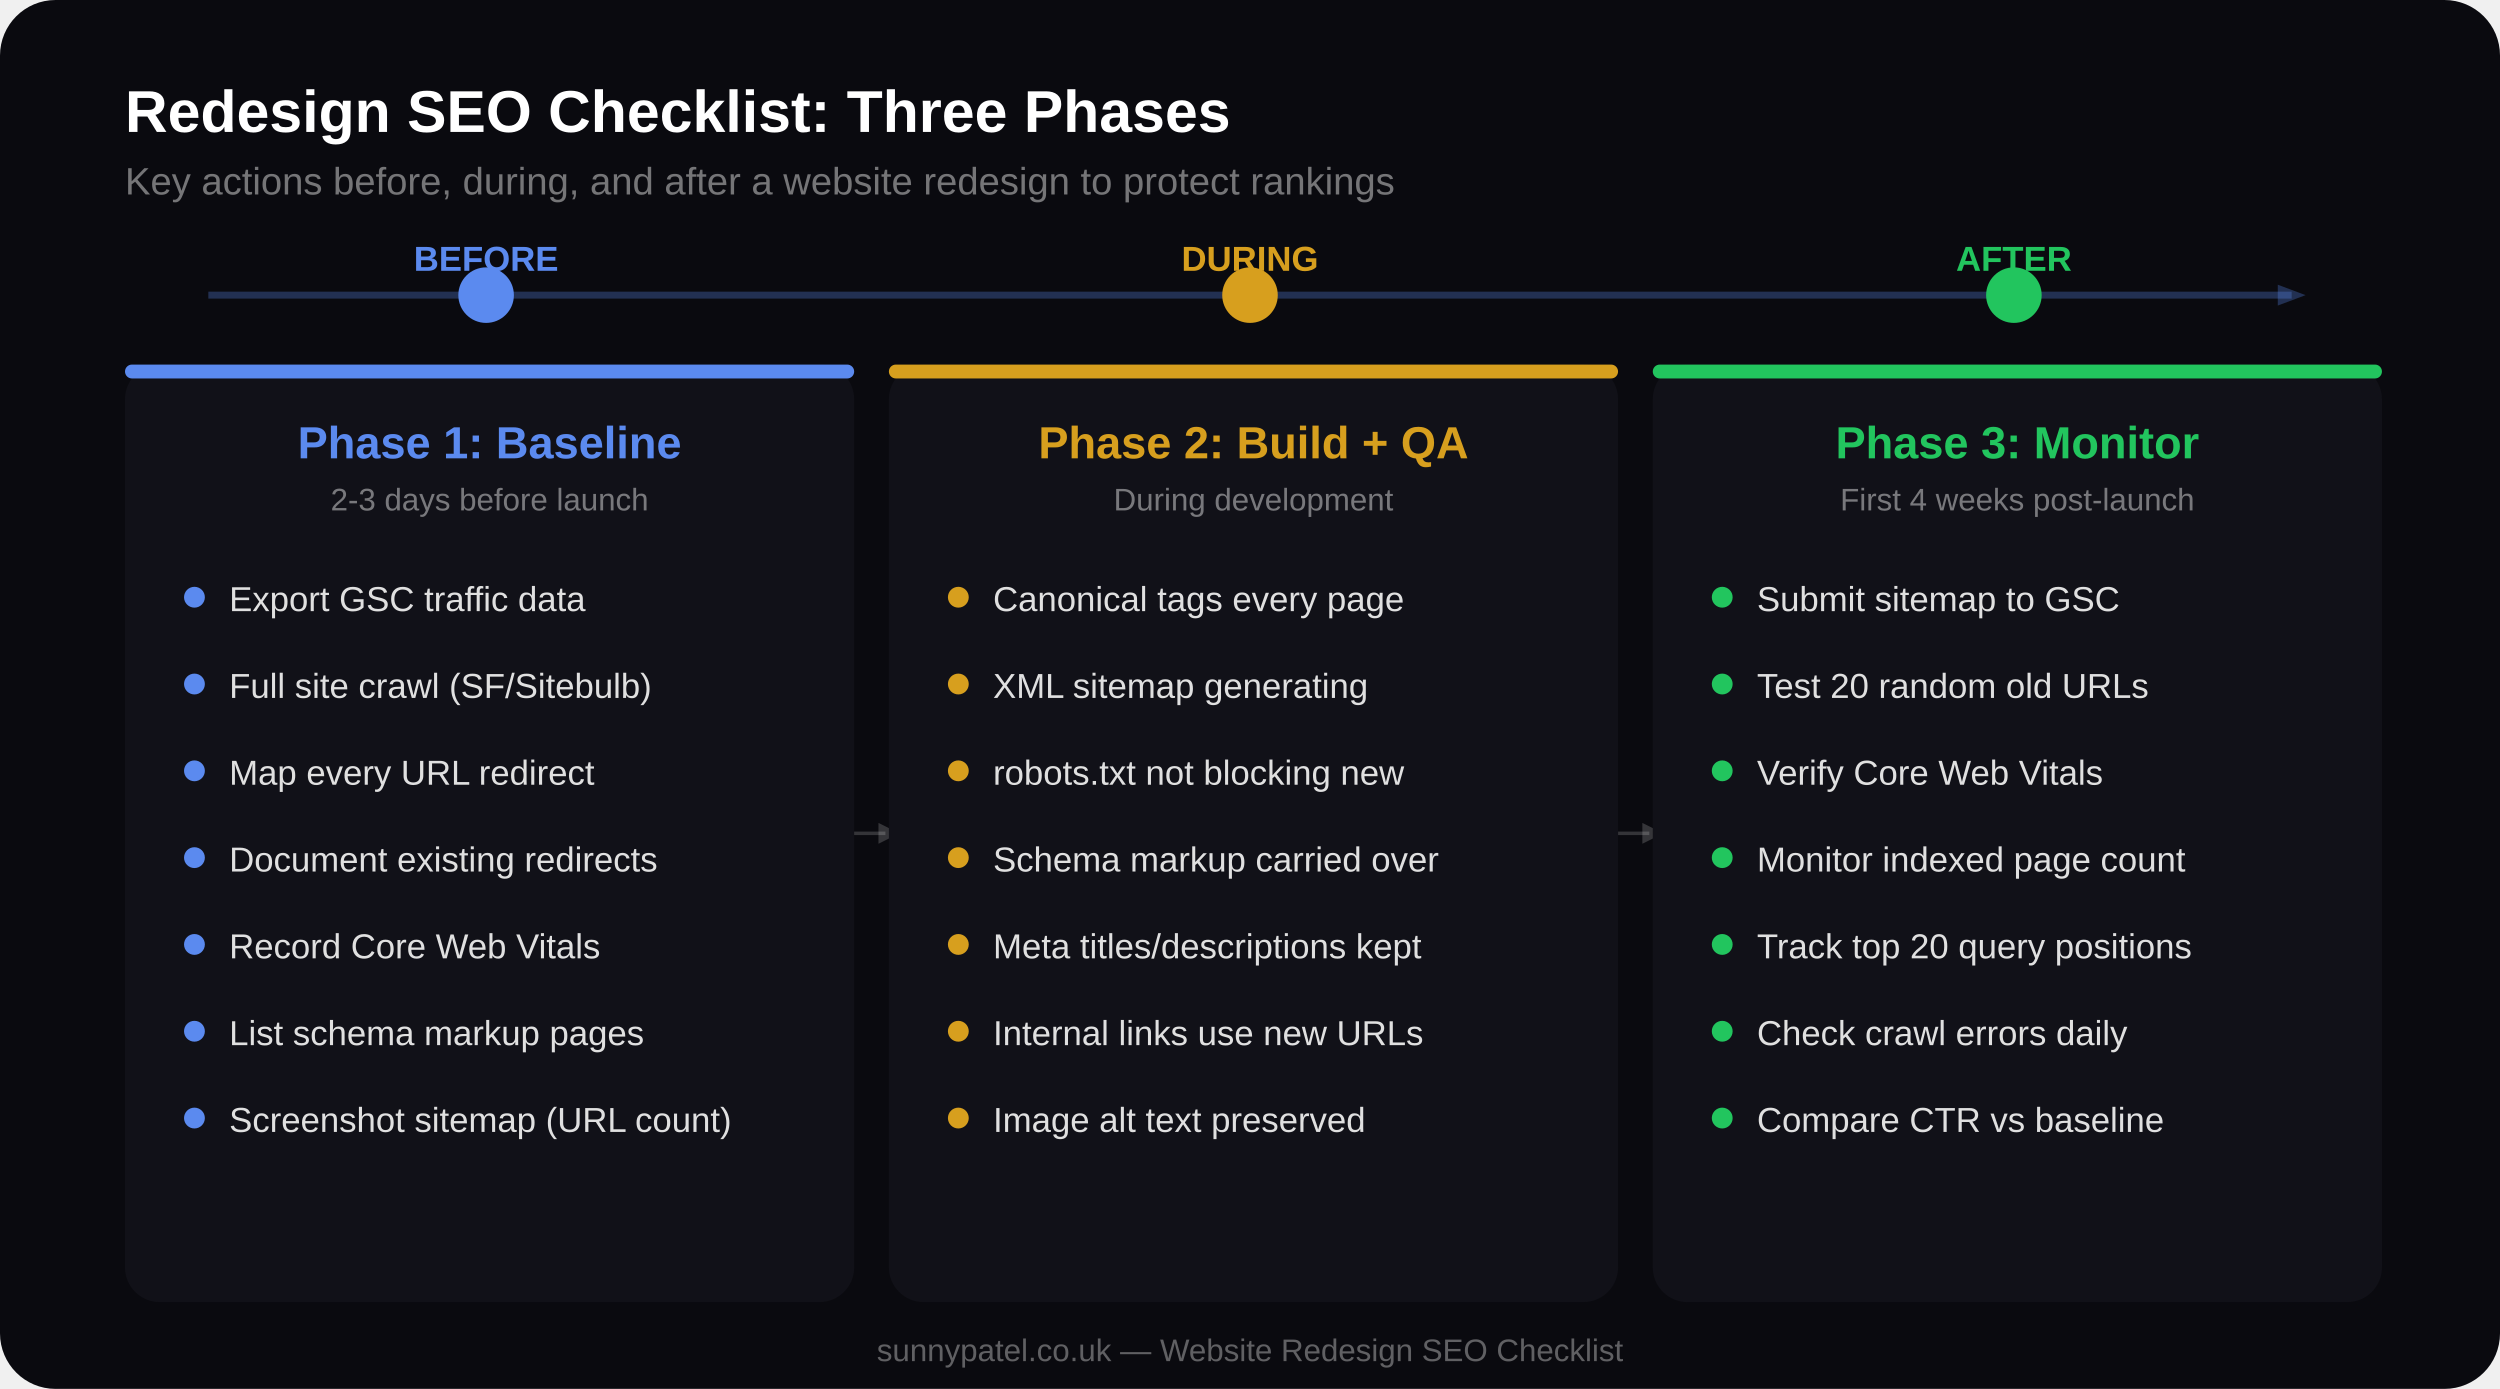
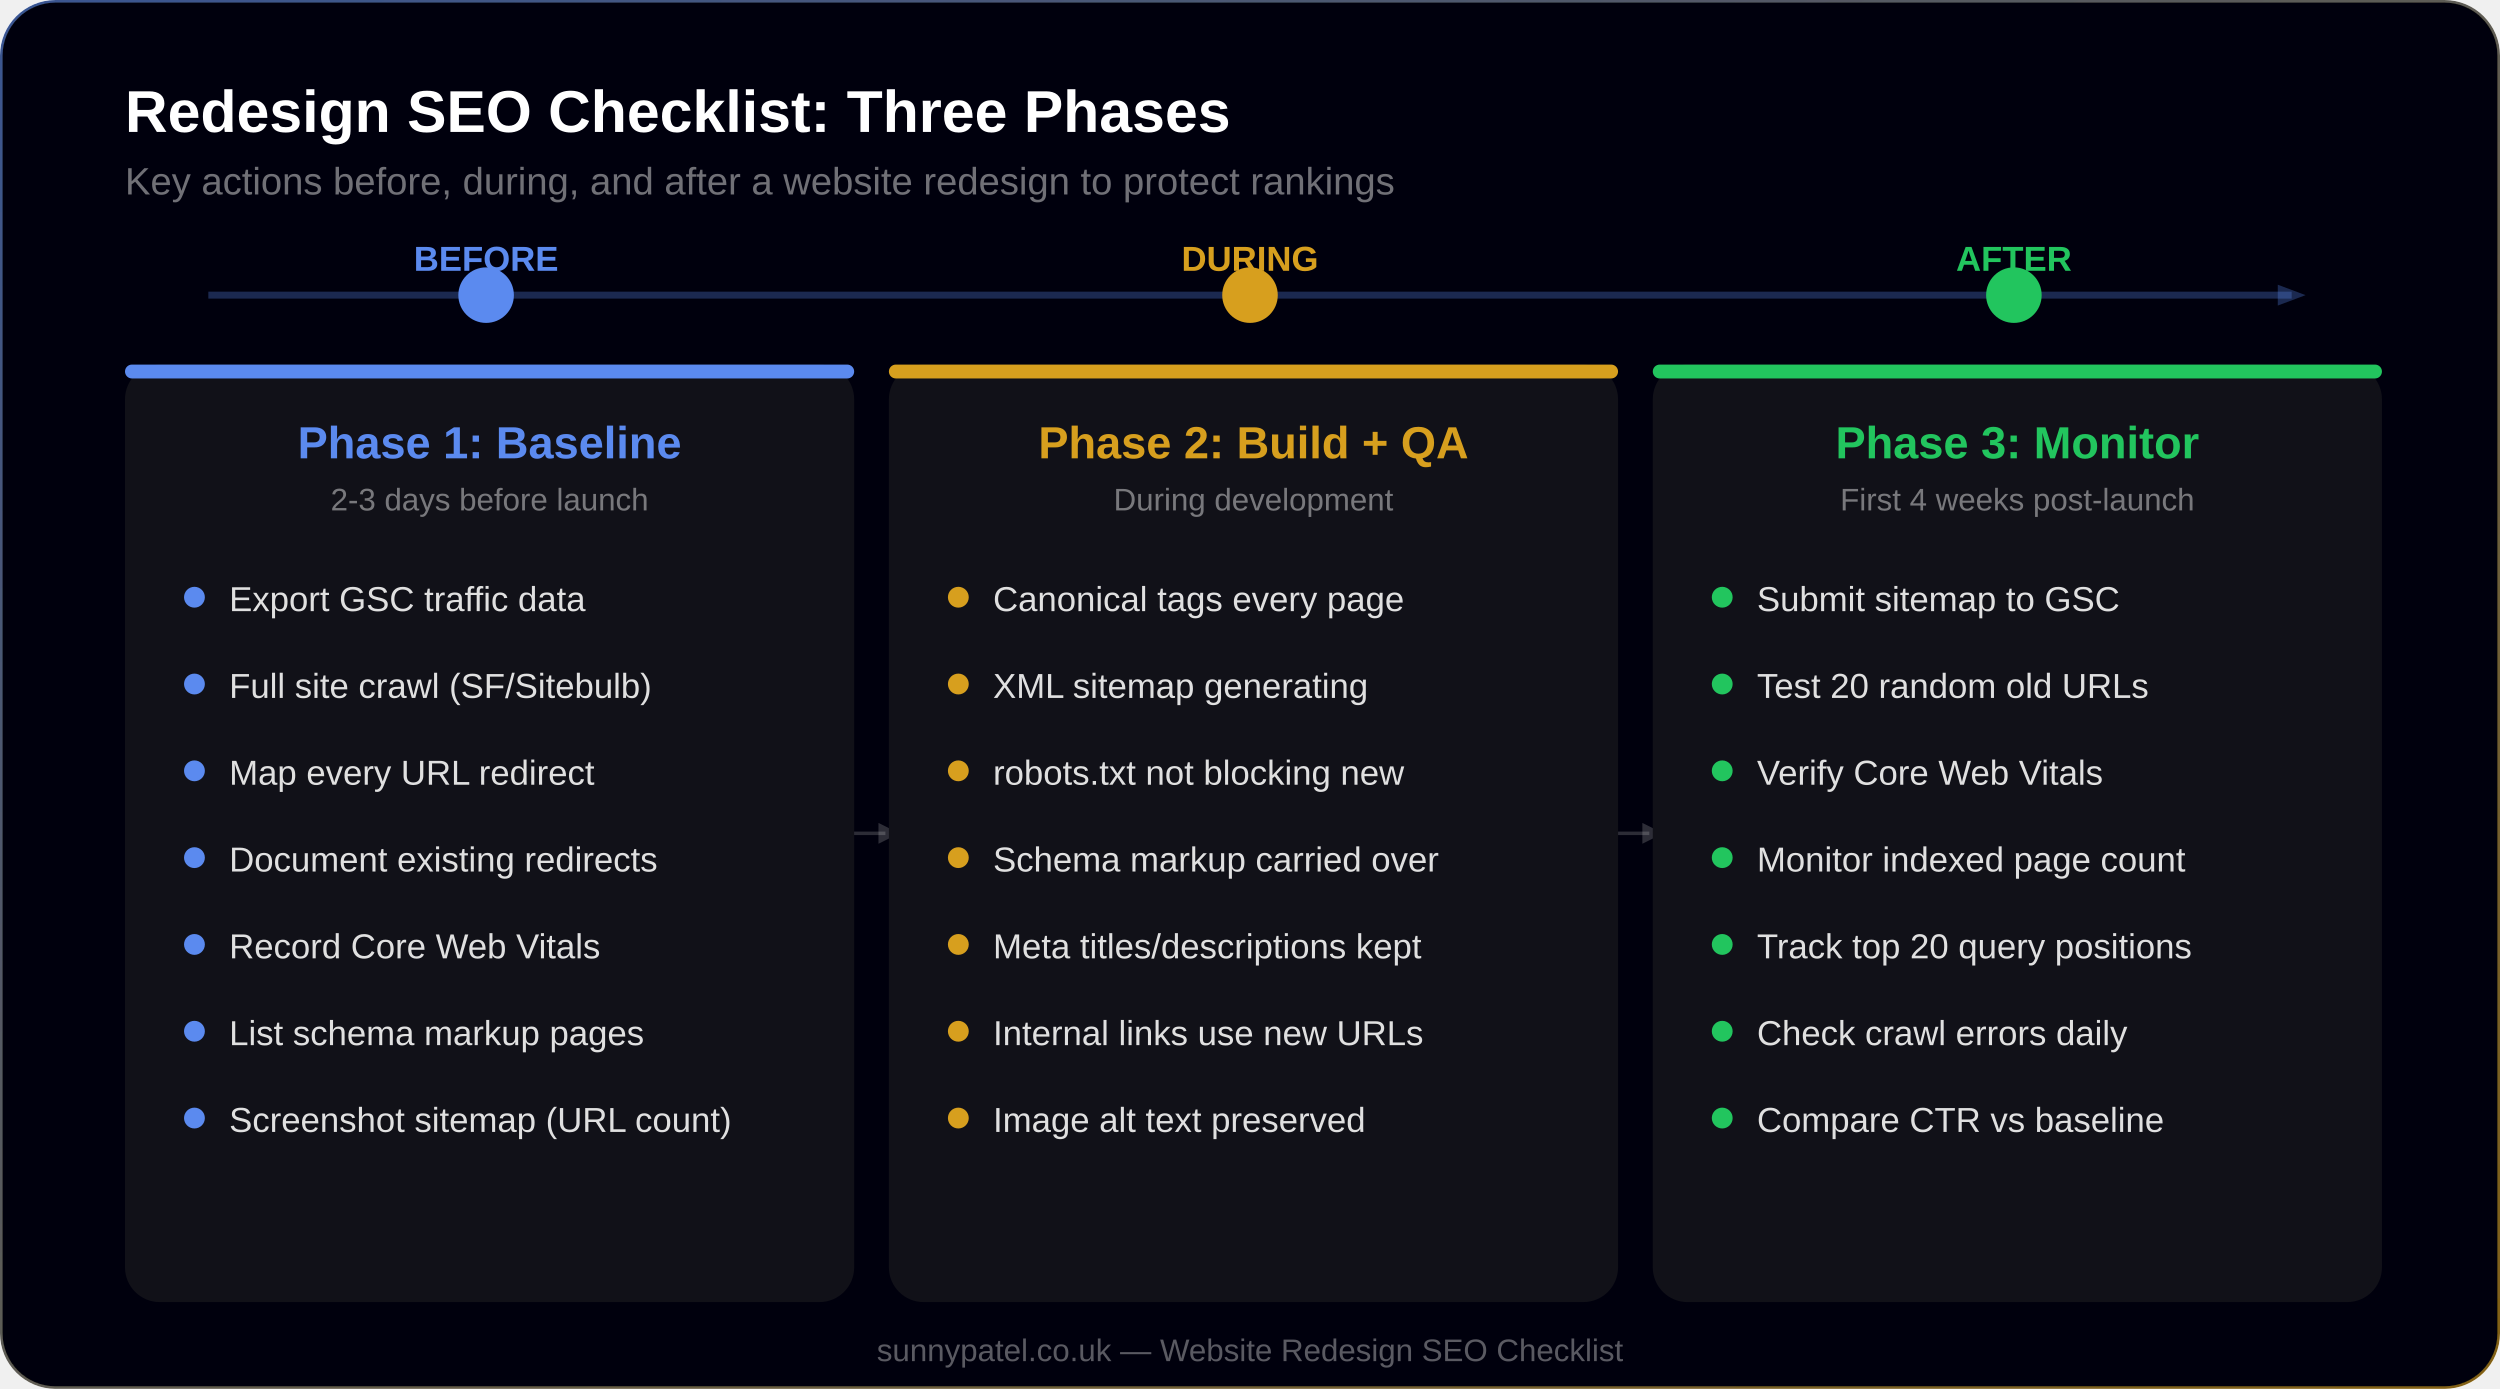
<svg xmlns="http://www.w3.org/2000/svg" viewBox="0 0 720 400" width="720" height="400">
  <defs>
+     <linearGradient id="brandFrameGrad" x1="0%" y1="0%" x2="100%" y2="100%">
+       <stop offset="0%" stop-color="#5B8AEF" />
+       <stop offset="100%" stop-color="#D79F1E" />
+     </linearGradient>
+     <filter id="brandFrameGlow" x="-20%" y="-20%" width="140%" height="140%">
+       <feGaussianBlur stdDeviation="3" result="b" />
+       <feMerge>
+         <feMergeNode in="b" />
+         <feMergeNode in="SourceGraphic" />
+       </feMerge>
+     </filter>
    <clipPath id="clip-phases">
      <rect x="0" y="0" width="720" height="400" rx="16" ry="16" />
    </clipPath>
  </defs>
  <g clip-path="url(#clip-phases)">
-     <rect width="720" height="400" fill="#0a0a0f" rx="16" ry="16" />
+     <rect width="720" height="400" fill="#050507" rx="16" ry="16" stroke="url(#brandFrameGrad)" stroke-width="1.5" stroke-opacity="0.6" filter="url(#brandFrameGlow)" />
    <text x="36" y="38" font-family="Arial, Helvetica, sans-serif" font-size="17" font-weight="bold" fill="#ffffff">Redesign SEO Checklist: Three Phases</text>
    <text x="36" y="56" font-family="Arial, Helvetica, sans-serif" font-size="11" fill="#e0e0e0" opacity="0.5">Key actions before, during, and after a website redesign to protect rankings</text>
    <line x1="60" y1="85" x2="660" y2="85" stroke="#5B8AEF" stroke-width="2" stroke-opacity="0.3" />
    <circle cx="140" cy="85" r="8" fill="#5B8AEF" />
    <circle cx="360" cy="85" r="8" fill="#d79f1e" />
    <circle cx="580" cy="85" r="8" fill="#22c55e" />
    <text x="140" y="78" font-family="Arial, Helvetica, sans-serif" font-size="10" font-weight="bold" fill="#5B8AEF" text-anchor="middle">BEFORE</text>
    <text x="360" y="78" font-family="Arial, Helvetica, sans-serif" font-size="10" font-weight="bold" fill="#d79f1e" text-anchor="middle">DURING</text>
    <text x="580" y="78" font-family="Arial, Helvetica, sans-serif" font-size="10" font-weight="bold" fill="#22c55e" text-anchor="middle">AFTER</text>
    <polygon points="656,82 664,85 656,88" fill="#5B8AEF" opacity="0.3" />
    <rect x="36" y="105" width="210" height="270" rx="10" fill="#111118" />
    <rect x="36" y="105" width="210" height="4" rx="2" fill="#5B8AEF" />
    <text x="141" y="132" font-family="Arial, Helvetica, sans-serif" font-size="13" font-weight="bold" fill="#5B8AEF" text-anchor="middle">Phase 1: Baseline</text>
    <text x="141" y="147" font-family="Arial, Helvetica, sans-serif" font-size="9" fill="#e0e0e0" opacity="0.5" text-anchor="middle">2-3 days before launch</text>
    <circle cx="56" cy="172" r="3" fill="#5B8AEF" />
    <text x="66" y="176" font-family="Arial, Helvetica, sans-serif" font-size="10" fill="#e0e0e0">Export GSC traffic data</text>
    <circle cx="56" cy="197" r="3" fill="#5B8AEF" />
    <text x="66" y="201" font-family="Arial, Helvetica, sans-serif" font-size="10" fill="#e0e0e0">Full site crawl (SF/Sitebulb)</text>
    <circle cx="56" cy="222" r="3" fill="#5B8AEF" />
    <text x="66" y="226" font-family="Arial, Helvetica, sans-serif" font-size="10" fill="#e0e0e0">Map every URL redirect</text>
    <circle cx="56" cy="247" r="3" fill="#5B8AEF" />
    <text x="66" y="251" font-family="Arial, Helvetica, sans-serif" font-size="10" fill="#e0e0e0">Document existing redirects</text>
    <circle cx="56" cy="272" r="3" fill="#5B8AEF" />
    <text x="66" y="276" font-family="Arial, Helvetica, sans-serif" font-size="10" fill="#e0e0e0">Record Core Web Vitals</text>
    <circle cx="56" cy="297" r="3" fill="#5B8AEF" />
    <text x="66" y="301" font-family="Arial, Helvetica, sans-serif" font-size="10" fill="#e0e0e0">List schema markup pages</text>
    <circle cx="56" cy="322" r="3" fill="#5B8AEF" />
    <text x="66" y="326" font-family="Arial, Helvetica, sans-serif" font-size="10" fill="#e0e0e0">Screenshot sitemap (URL count)</text>
    <line x1="246" y1="240" x2="255" y2="240" stroke="#e0e0e0" stroke-width="1" stroke-opacity="0.2" />
    <polygon points="253,237 259,240 253,243" fill="#e0e0e0" opacity="0.2" />
    <line x1="466" y1="240" x2="475" y2="240" stroke="#e0e0e0" stroke-width="1" stroke-opacity="0.2" />
    <polygon points="473,237 479,240 473,243" fill="#e0e0e0" opacity="0.2" />
    <rect x="256" y="105" width="210" height="270" rx="10" fill="#111118" />
    <rect x="256" y="105" width="210" height="4" rx="2" fill="#d79f1e" />
    <text x="361" y="132" font-family="Arial, Helvetica, sans-serif" font-size="13" font-weight="bold" fill="#d79f1e" text-anchor="middle">Phase 2: Build + QA</text>
    <text x="361" y="147" font-family="Arial, Helvetica, sans-serif" font-size="9" fill="#e0e0e0" opacity="0.5" text-anchor="middle">During development</text>
    <circle cx="276" cy="172" r="3" fill="#d79f1e" />
    <text x="286" y="176" font-family="Arial, Helvetica, sans-serif" font-size="10" fill="#e0e0e0">Canonical tags every page</text>
    <circle cx="276" cy="197" r="3" fill="#d79f1e" />
    <text x="286" y="201" font-family="Arial, Helvetica, sans-serif" font-size="10" fill="#e0e0e0">XML sitemap generating</text>
    <circle cx="276" cy="222" r="3" fill="#d79f1e" />
    <text x="286" y="226" font-family="Arial, Helvetica, sans-serif" font-size="10" fill="#e0e0e0">robots.txt not blocking new</text>
    <circle cx="276" cy="247" r="3" fill="#d79f1e" />
    <text x="286" y="251" font-family="Arial, Helvetica, sans-serif" font-size="10" fill="#e0e0e0">Schema markup carried over</text>
    <circle cx="276" cy="272" r="3" fill="#d79f1e" />
    <text x="286" y="276" font-family="Arial, Helvetica, sans-serif" font-size="10" fill="#e0e0e0">Meta titles/descriptions kept</text>
    <circle cx="276" cy="297" r="3" fill="#d79f1e" />
    <text x="286" y="301" font-family="Arial, Helvetica, sans-serif" font-size="10" fill="#e0e0e0">Internal links use new URLs</text>
    <circle cx="276" cy="322" r="3" fill="#d79f1e" />
    <text x="286" y="326" font-family="Arial, Helvetica, sans-serif" font-size="10" fill="#e0e0e0">Image alt text preserved</text>
    <rect x="476" y="105" width="210" height="270" rx="10" fill="#111118" />
    <rect x="476" y="105" width="210" height="4" rx="2" fill="#22c55e" />
    <text x="581" y="132" font-family="Arial, Helvetica, sans-serif" font-size="13" font-weight="bold" fill="#22c55e" text-anchor="middle">Phase 3: Monitor</text>
    <text x="581" y="147" font-family="Arial, Helvetica, sans-serif" font-size="9" fill="#e0e0e0" opacity="0.5" text-anchor="middle">First 4 weeks post-launch</text>
    <circle cx="496" cy="172" r="3" fill="#22c55e" />
    <text x="506" y="176" font-family="Arial, Helvetica, sans-serif" font-size="10" fill="#e0e0e0">Submit sitemap to GSC</text>
    <circle cx="496" cy="197" r="3" fill="#22c55e" />
    <text x="506" y="201" font-family="Arial, Helvetica, sans-serif" font-size="10" fill="#e0e0e0">Test 20 random old URLs</text>
    <circle cx="496" cy="222" r="3" fill="#22c55e" />
    <text x="506" y="226" font-family="Arial, Helvetica, sans-serif" font-size="10" fill="#e0e0e0">Verify Core Web Vitals</text>
    <circle cx="496" cy="247" r="3" fill="#22c55e" />
    <text x="506" y="251" font-family="Arial, Helvetica, sans-serif" font-size="10" fill="#e0e0e0">Monitor indexed page count</text>
    <circle cx="496" cy="272" r="3" fill="#22c55e" />
    <text x="506" y="276" font-family="Arial, Helvetica, sans-serif" font-size="10" fill="#e0e0e0">Track top 20 query positions</text>
    <circle cx="496" cy="297" r="3" fill="#22c55e" />
    <text x="506" y="301" font-family="Arial, Helvetica, sans-serif" font-size="10" fill="#e0e0e0">Check crawl errors daily</text>
    <circle cx="496" cy="322" r="3" fill="#22c55e" />
    <text x="506" y="326" font-family="Arial, Helvetica, sans-serif" font-size="10" fill="#e0e0e0">Compare CTR vs baseline</text>
    <text x="360" y="392" font-family="Arial, Helvetica, sans-serif" font-size="9" fill="#e0e0e0" opacity="0.4" text-anchor="middle">sunnypatel.co.uk — Website Redesign SEO Checklist</text>
  </g>
</svg>
